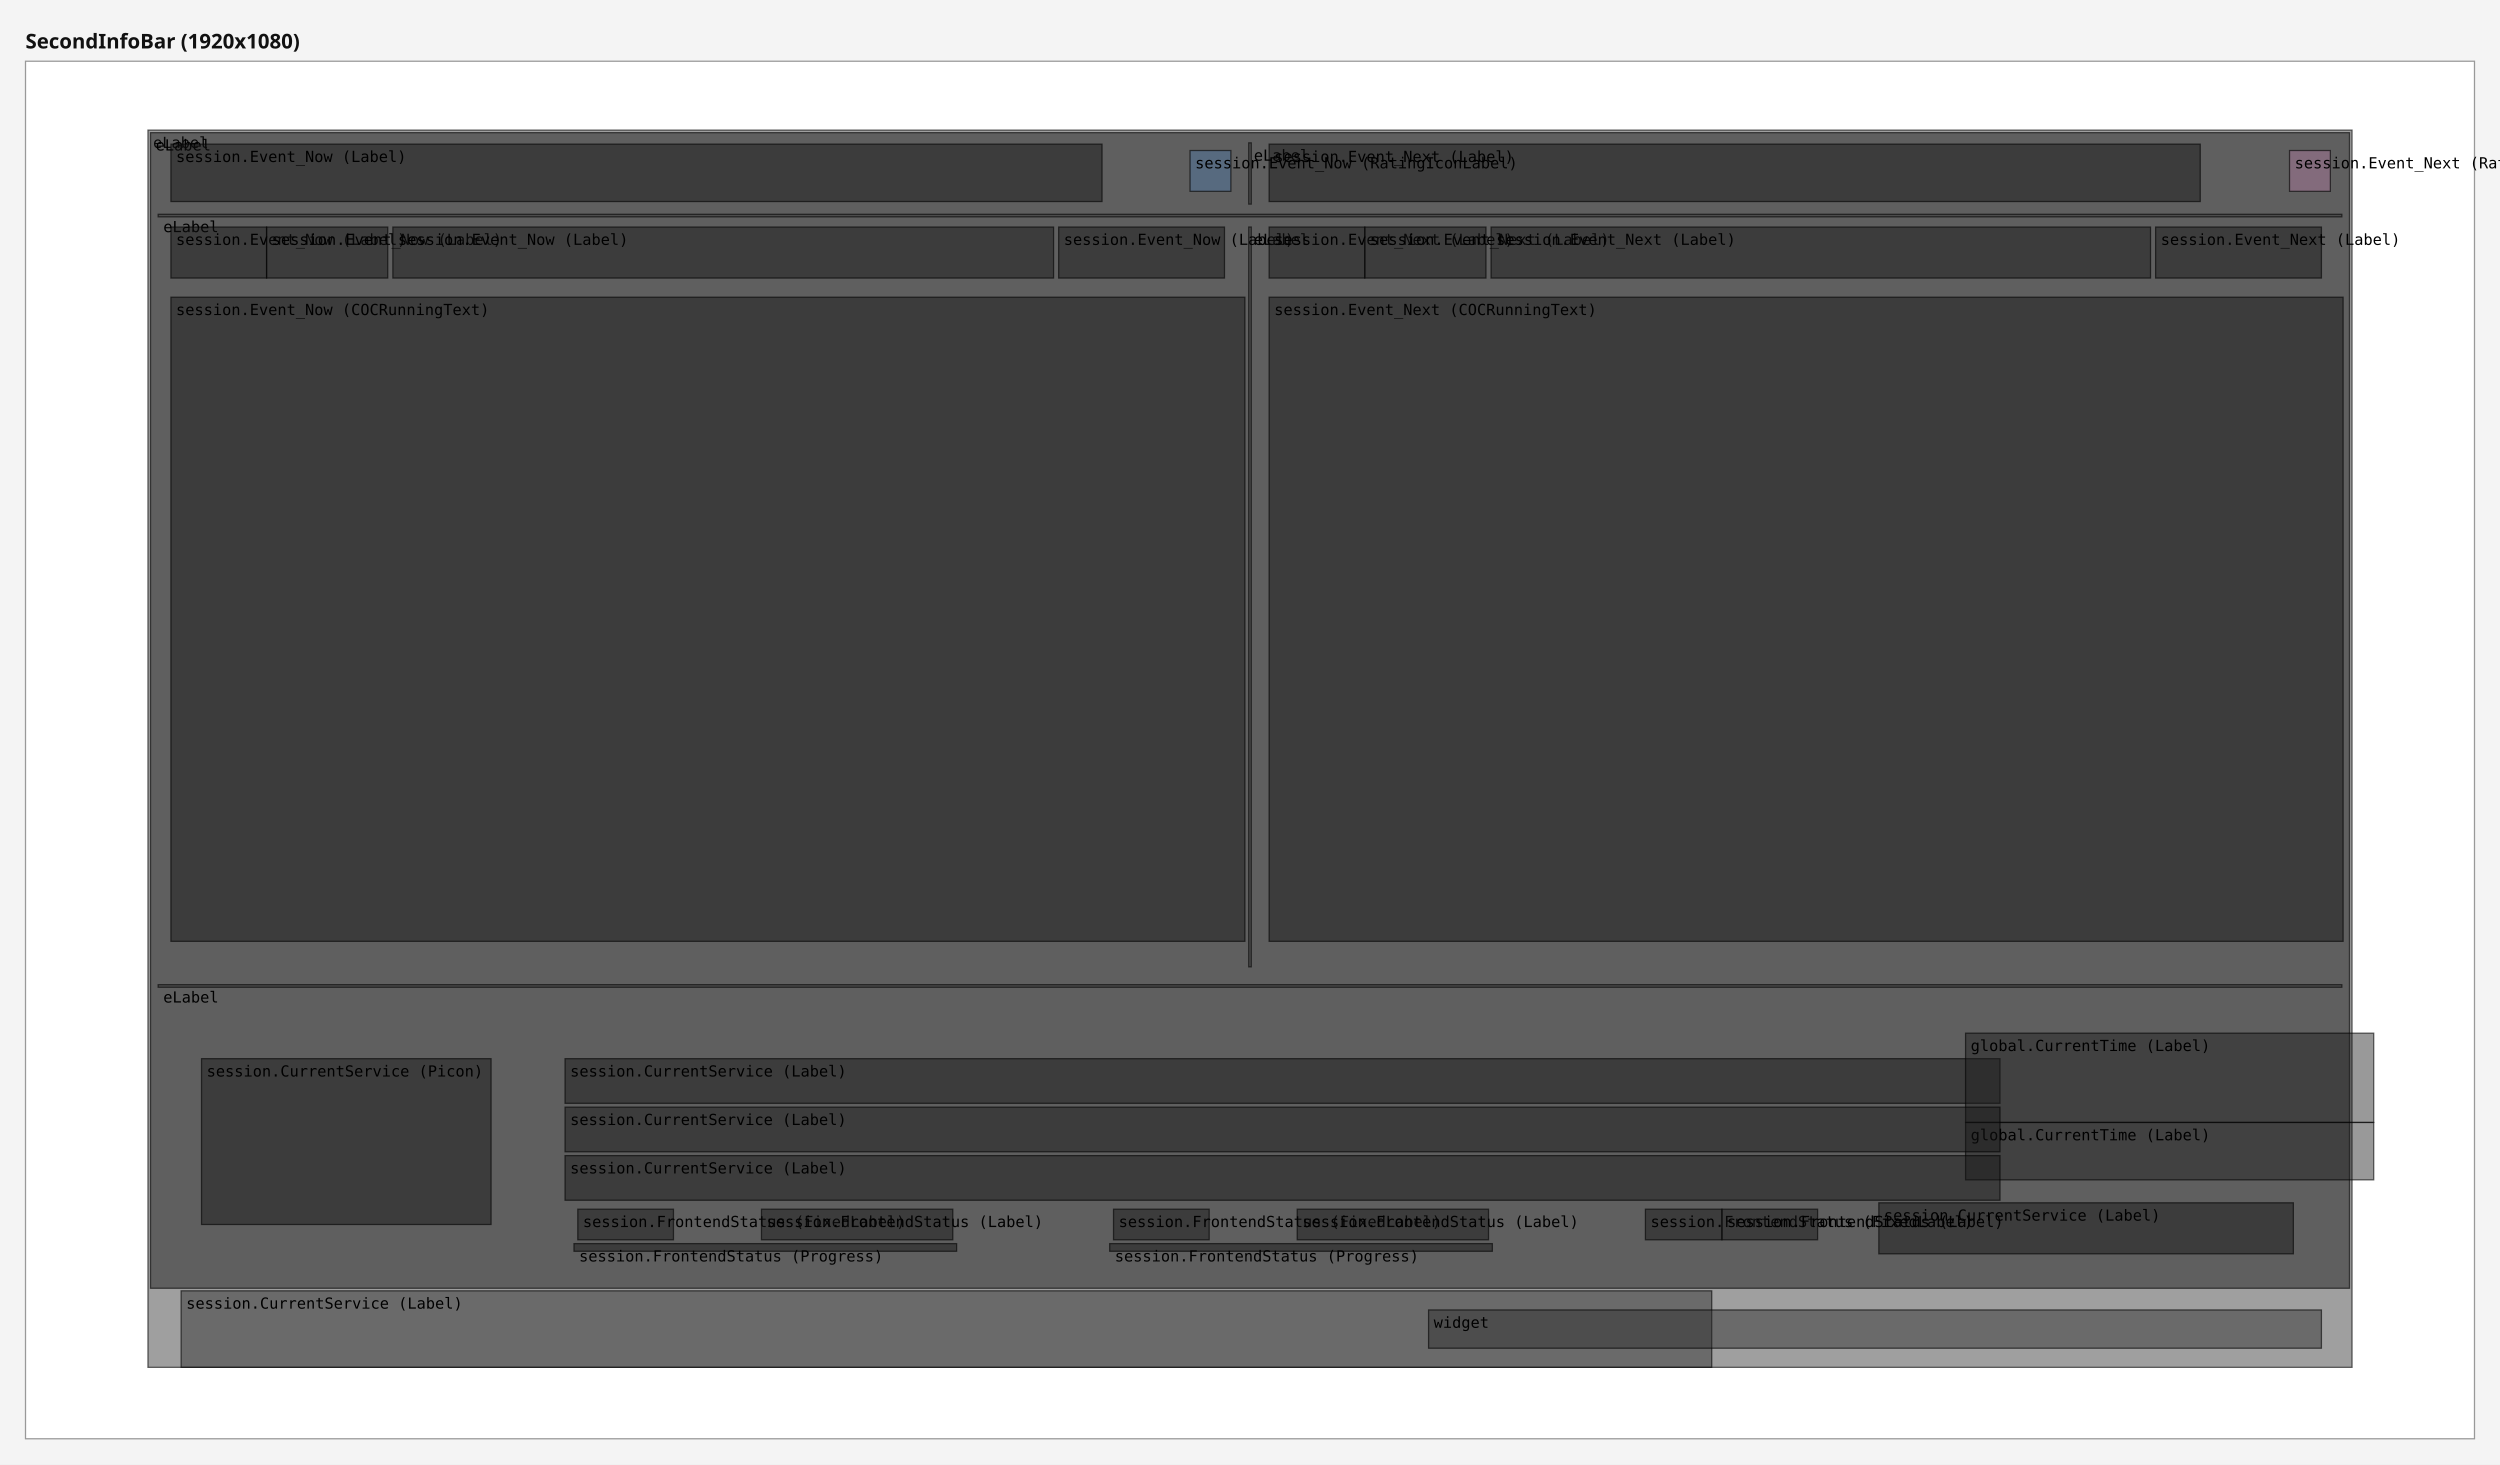
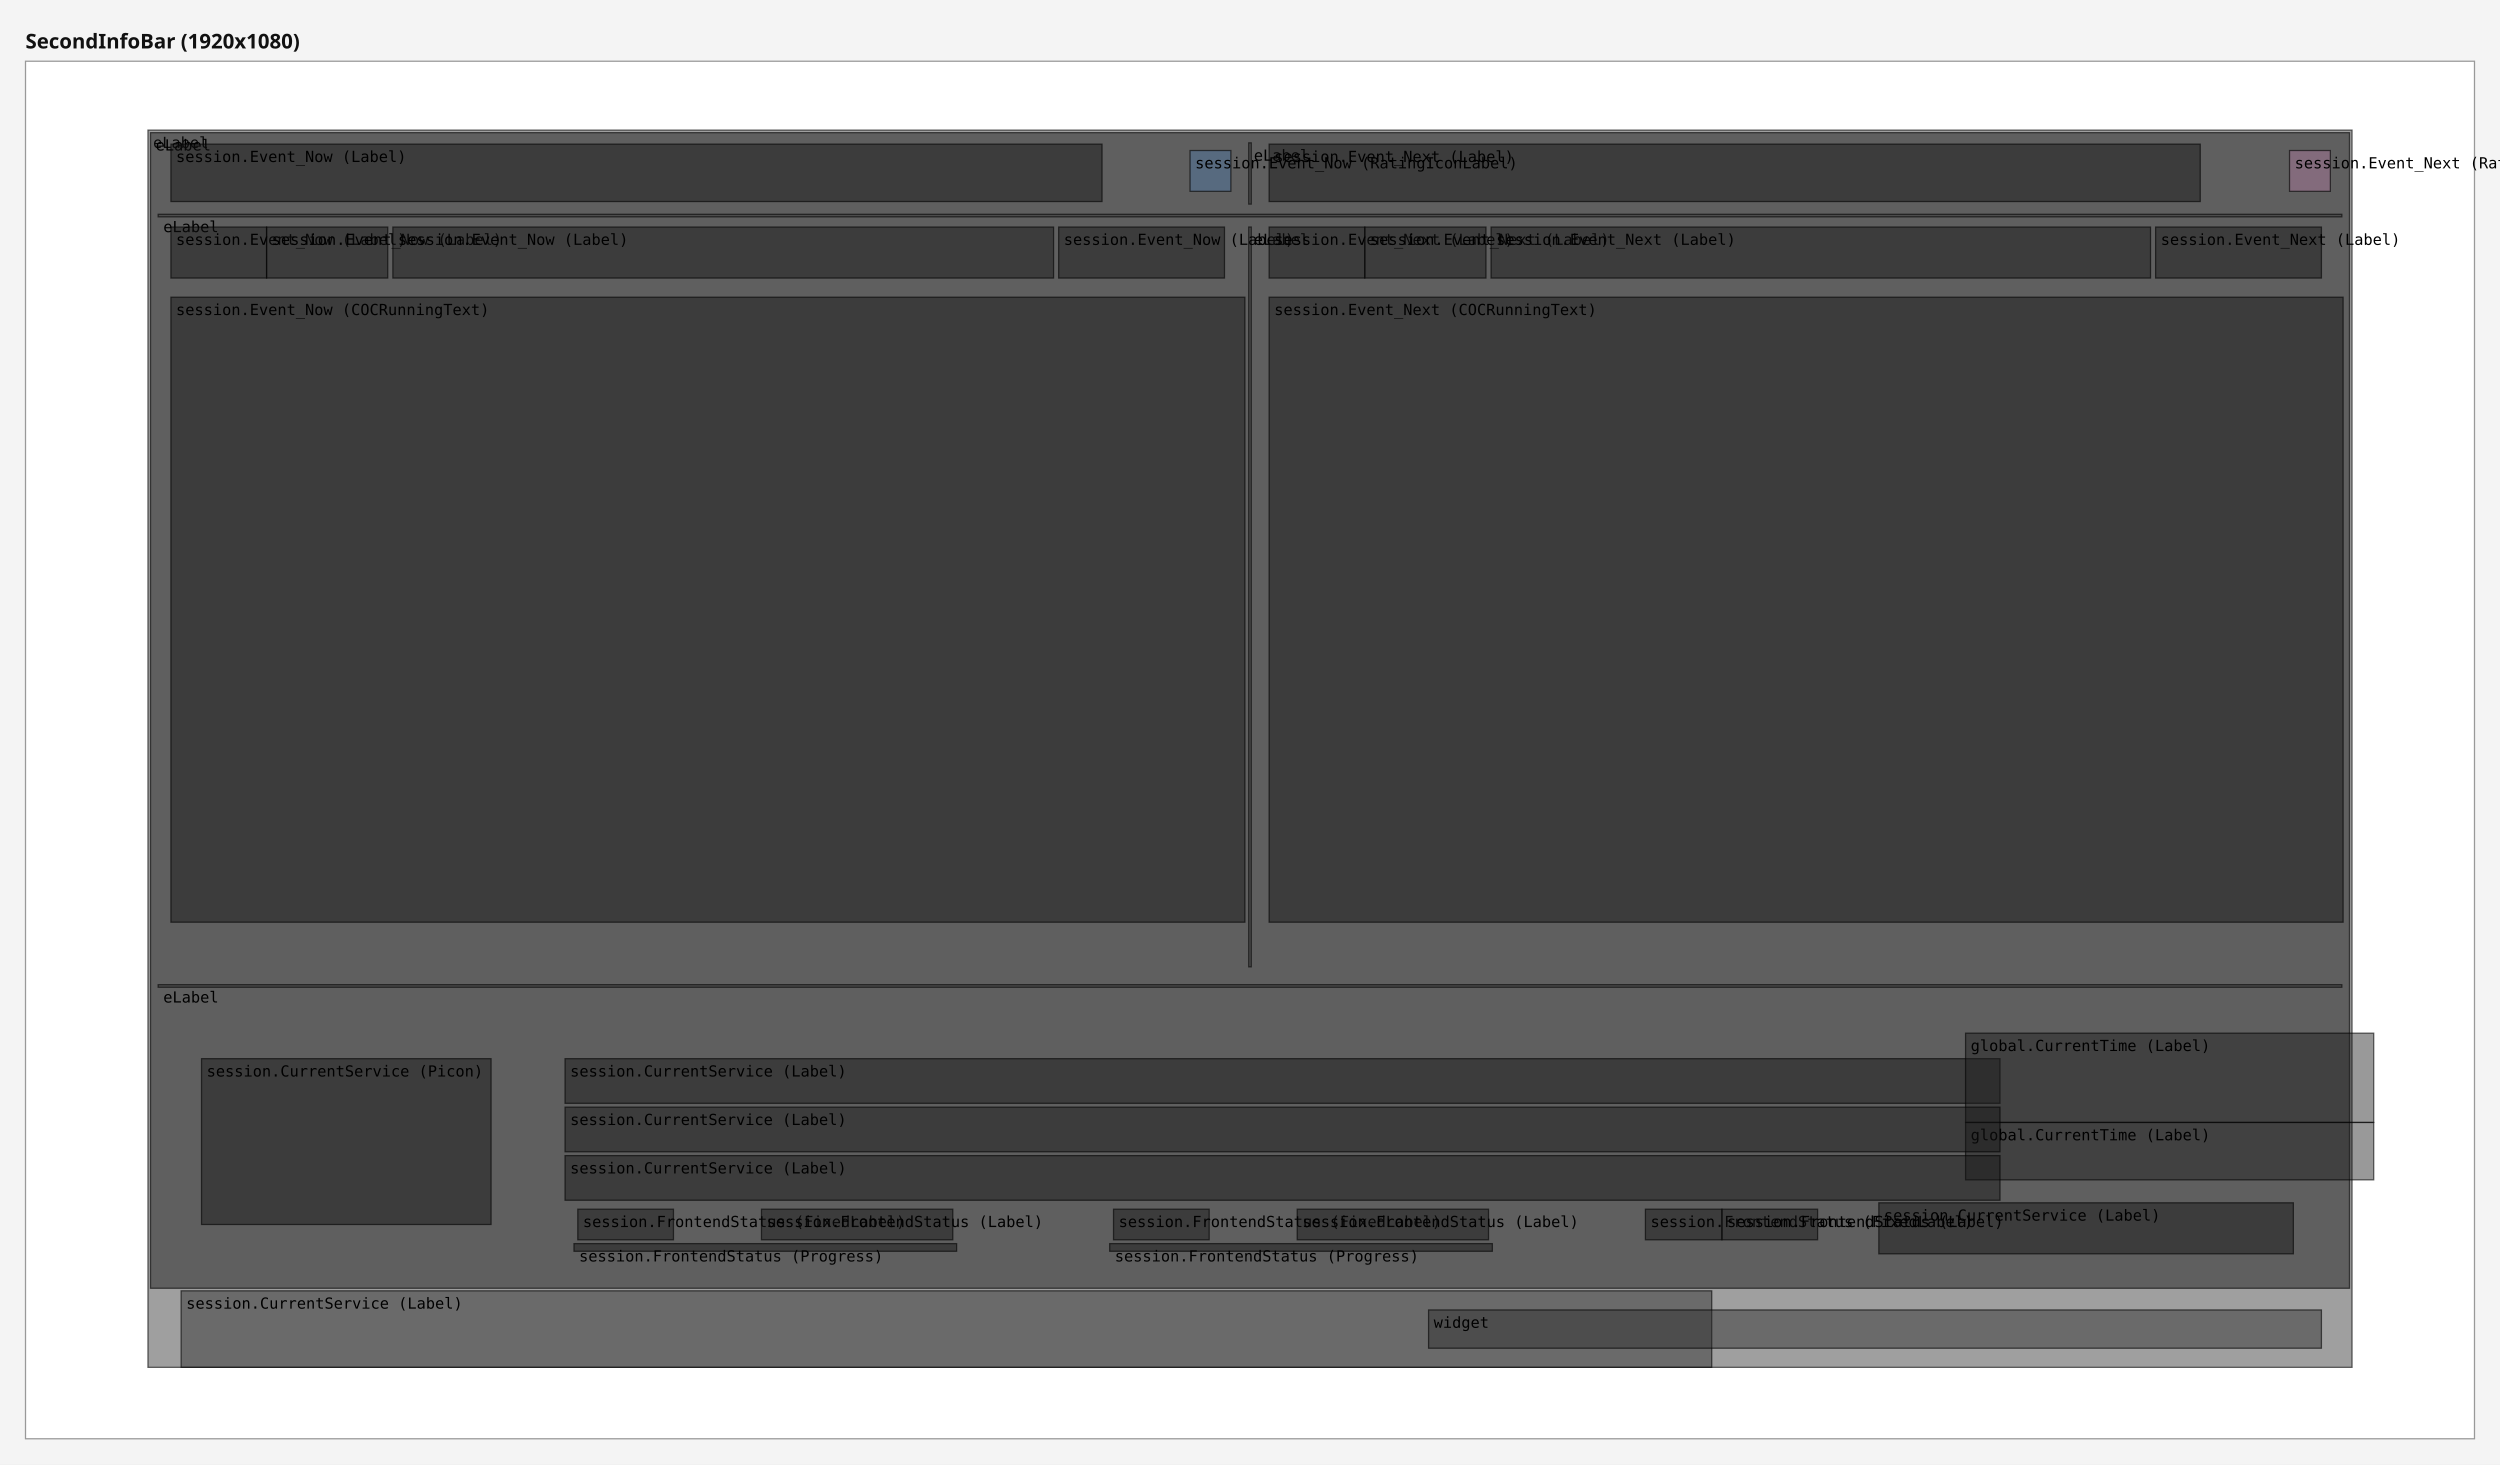
<svg xmlns="http://www.w3.org/2000/svg" width="1960" height="1148" viewBox="0 0 1960 1148">
  <rect x="0" y="0" width="1960" height="1148" fill="#f4f4f4" />
  <text x="20" y="38" font-family="sans-serif" font-size="16" font-weight="bold" fill="#111111">SecondInfoBar (1920x1080)</text>
  <g data-screen="0" transform="translate(20,48)">
    <rect x="0" y="0" width="1920" height="1080" fill="#ffffff" stroke="#999999" stroke-width="1" />
    <g>
      <rect data-ref="0:0" x="96" y="54" width="1728" height="970" fill="#2c2c2c" fill-opacity="0.45" stroke="#000000" stroke-opacity="0.6" stroke-width="1" />
      <text x="100" y="68" font-family="monospace" font-size="12" fill="#000000">eLabel</text>
    </g>
    <g>
      <rect data-ref="0:1" x="98" y="56" width="1724" height="906" fill="#121212" fill-opacity="0.45" stroke="#000000" stroke-opacity="0.6" stroke-width="1" />
      <text x="102" y="70" font-family="monospace" font-size="12" fill="#000000">eLabel</text>
    </g>
    <g>
      <rect data-ref="0:2" x="104" y="120" width="1712" height="2" fill="#363636" fill-opacity="0.45" stroke="#000000" stroke-opacity="0.6" stroke-width="1" />
      <text x="108" y="134" font-family="monospace" font-size="12" fill="#000000">eLabel</text>
    </g>
    <g>
      <rect data-ref="0:3" x="104" y="724" width="1712" height="2" fill="#363636" fill-opacity="0.45" stroke="#000000" stroke-opacity="0.6" stroke-width="1" />
      <text x="108" y="738" font-family="monospace" font-size="12" fill="#000000">eLabel</text>
    </g>
    <g>
      <rect data-ref="0:4" x="959" y="64" width="2" height="48" fill="#363636" fill-opacity="0.45" stroke="#000000" stroke-opacity="0.6" stroke-width="1" />
      <text x="963" y="78" font-family="monospace" font-size="12" fill="#000000">eLabel</text>
    </g>
    <g>
      <rect data-ref="0:5" x="959" y="130" width="2" height="580" fill="#363636" fill-opacity="0.45" stroke="#000000" stroke-opacity="0.6" stroke-width="1" />
      <text x="963" y="144" font-family="monospace" font-size="12" fill="#000000">eLabel</text>
    </g>
    <g>
      <rect data-ref="0:6" x="114" y="65" width="730" height="45" fill="#121212" fill-opacity="0.45" stroke="#000000" stroke-opacity="0.6" stroke-width="1" />
      <text x="118" y="79" font-family="monospace" font-size="12" fill="#000000">session.Event_Now (Label)</text>
    </g>
    <g>
      <rect data-ref="0:7" x="114" y="130" width="75" height="40" fill="#121212" fill-opacity="0.45" stroke="#000000" stroke-opacity="0.6" stroke-width="1" />
      <text x="118" y="144" font-family="monospace" font-size="12" fill="#000000">session.Event_Now (Label)</text>
    </g>
    <g>
      <rect data-ref="0:8" x="189" y="130" width="95" height="40" fill="#121212" fill-opacity="0.45" stroke="#000000" stroke-opacity="0.6" stroke-width="1" />
      <text x="193" y="144" font-family="monospace" font-size="12" fill="#000000">session.Event_Now (Label)</text>
    </g>
    <g>
      <rect data-ref="0:11" x="810" y="130" width="130" height="40" fill="#121212" fill-opacity="0.45" stroke="#000000" stroke-opacity="0.6" stroke-width="1" />
      <text x="814" y="144" font-family="monospace" font-size="12" fill="#000000">session.Event_Now (Label)</text>
    </g>
    <g>
-       <rect data-ref="0:12" x="114" y="185" width="842" height="505" fill="#121212" fill-opacity="0.45" stroke="#000000" stroke-opacity="0.6" stroke-width="1" />
+       <rect data-ref="0:12" x="114" y="185" width="842" height="490" fill="#121212" fill-opacity="0.45" stroke="#000000" stroke-opacity="0.6" stroke-width="1" />
      <text x="118" y="199" font-family="monospace" font-size="12" fill="#000000">session.Event_Now (COCRunningText)</text>
    </g>
    <g>
      <rect data-ref="0:13" x="975" y="130" width="75" height="40" fill="#121212" fill-opacity="0.45" stroke="#000000" stroke-opacity="0.6" stroke-width="1" />
      <text x="979" y="144" font-family="monospace" font-size="12" fill="#000000">session.Event_Next (Label)</text>
    </g>
    <g>
      <rect data-ref="0:14" x="1050" y="130" width="95" height="40" fill="#121212" fill-opacity="0.45" stroke="#000000" stroke-opacity="0.6" stroke-width="1" />
      <text x="1054" y="144" font-family="monospace" font-size="12" fill="#000000">session.Event_Next (Label)</text>
    </g>
    <g>
      <rect data-ref="0:17" x="1670" y="130" width="130" height="40" fill="#121212" fill-opacity="0.45" stroke="#000000" stroke-opacity="0.6" stroke-width="1" />
      <text x="1674" y="144" font-family="monospace" font-size="12" fill="#000000">session.Event_Next (Label)</text>
    </g>
    <g>
      <rect data-ref="0:18" x="975" y="65" width="730" height="45" fill="#121212" fill-opacity="0.45" stroke="#000000" stroke-opacity="0.6" stroke-width="1" />
      <text x="979" y="79" font-family="monospace" font-size="12" fill="#000000">session.Event_Next (Label)</text>
    </g>
    <g>
-       <rect data-ref="0:19" x="975" y="185" width="842" height="505" fill="#121212" fill-opacity="0.45" stroke="#000000" stroke-opacity="0.6" stroke-width="1" />
+       <rect data-ref="0:19" x="975" y="185" width="842" height="490" fill="#121212" fill-opacity="0.45" stroke="#000000" stroke-opacity="0.6" stroke-width="1" />
      <text x="979" y="199" font-family="monospace" font-size="12" fill="#000000">session.Event_Next (COCRunningText)</text>
    </g>
    <g>
      <rect data-ref="0:9" x="288" y="130" width="518" height="40" fill="#121212" fill-opacity="0.45" stroke="#000000" stroke-opacity="0.6" stroke-width="1" />
      <text x="292" y="144" font-family="monospace" font-size="12" fill="#000000">session.Event_Now (Label)</text>
    </g>
    <g>
      <rect data-ref="0:10" x="913" y="70" width="32" height="32" fill="#4e79a7" fill-opacity="0.45" stroke="#000000" stroke-opacity="0.6" stroke-width="1" />
      <text x="917" y="84" font-family="monospace" font-size="12" fill="#000000">session.Event_Now (RatingIconLabel)</text>
    </g>
    <g>
      <rect data-ref="0:15" x="1149" y="130" width="517" height="40" fill="#121212" fill-opacity="0.45" stroke="#000000" stroke-opacity="0.6" stroke-width="1" />
      <text x="1153" y="144" font-family="monospace" font-size="12" fill="#000000">session.Event_Next (Label)</text>
    </g>
    <g>
      <rect data-ref="0:16" x="1775" y="70" width="32" height="32" fill="#b07aa1" fill-opacity="0.45" stroke="#000000" stroke-opacity="0.6" stroke-width="1" />
      <text x="1779" y="84" font-family="monospace" font-size="12" fill="#000000">session.Event_Next (RatingIconLabel)</text>
    </g>
    <g>
      <rect data-ref="0:20" x="138" y="782" width="227" height="130" fill="#121212" fill-opacity="0.45" stroke="#000000" stroke-opacity="0.6" stroke-width="1" />
      <text x="142" y="796" font-family="monospace" font-size="12" fill="#000000">session.CurrentService (Picon)</text>
    </g>
    <g>
      <rect data-ref="0:25" x="1453" y="895" width="325" height="40" fill="#121212" fill-opacity="0.45" stroke="#000000" stroke-opacity="0.6" stroke-width="1" />
      <text x="1457" y="909" font-family="monospace" font-size="12" fill="#000000">session.CurrentService (Label)</text>
    </g>
    <g>
      <rect data-ref="0:27" x="430" y="927" width="300" height="6" fill="#121212" fill-opacity="0.45" stroke="#000000" stroke-opacity="0.6" stroke-width="1" />
      <text x="434" y="941" font-family="monospace" font-size="12" fill="#000000">session.FrontendStatus (Progress)</text>
    </g>
    <g>
      <rect data-ref="0:30" x="850" y="927" width="300" height="6" fill="#121212" fill-opacity="0.45" stroke="#000000" stroke-opacity="0.6" stroke-width="1" />
      <text x="854" y="941" font-family="monospace" font-size="12" fill="#000000">session.FrontendStatus (Progress)</text>
    </g>
    <g>
      <rect data-ref="0:32" x="1270" y="900" width="60" height="24" fill="#121212" fill-opacity="0.45" stroke="#000000" stroke-opacity="0.6" stroke-width="1" />
      <text x="1274" y="914" font-family="monospace" font-size="12" fill="#000000">session.FrontendStatus (FixedLabel)</text>
    </g>
    <g>
      <rect data-ref="0:33" x="1330" y="900" width="75" height="24" fill="#121212" fill-opacity="0.45" stroke="#000000" stroke-opacity="0.6" stroke-width="1" />
      <text x="1334" y="914" font-family="monospace" font-size="12" fill="#000000">session.FrontendStatus (Label)</text>
    </g>
    <g>
      <rect data-ref="0:34" x="423" y="782" width="1125" height="35" fill="#121212" fill-opacity="0.45" stroke="#000000" stroke-opacity="0.6" stroke-width="1" />
      <text x="427" y="796" font-family="monospace" font-size="12" fill="#000000">session.CurrentService (Label)</text>
    </g>
    <g>
      <rect data-ref="0:26" x="433" y="900" width="75" height="24" fill="#121212" fill-opacity="0.45" stroke="#000000" stroke-opacity="0.6" stroke-width="1" />
      <text x="437" y="914" font-family="monospace" font-size="12" fill="#000000">session.FrontendStatus (FixedLabel)</text>
    </g>
    <g>
      <rect data-ref="0:28" x="577" y="900" width="150" height="24" fill="#121212" fill-opacity="0.45" stroke="#000000" stroke-opacity="0.6" stroke-width="1" />
      <text x="581" y="914" font-family="monospace" font-size="12" fill="#000000">session.FrontendStatus (Label)</text>
    </g>
    <g>
      <rect data-ref="0:29" x="853" y="900" width="75" height="24" fill="#121212" fill-opacity="0.45" stroke="#000000" stroke-opacity="0.6" stroke-width="1" />
      <text x="857" y="914" font-family="monospace" font-size="12" fill="#000000">session.FrontendStatus (FixedLabel)</text>
    </g>
    <g>
      <rect data-ref="0:31" x="997" y="900" width="150" height="24" fill="#121212" fill-opacity="0.45" stroke="#000000" stroke-opacity="0.6" stroke-width="1" />
      <text x="1001" y="914" font-family="monospace" font-size="12" fill="#000000">session.FrontendStatus (Label)</text>
    </g>
    <g>
      <rect data-ref="0:23" x="1521" y="762" width="320" height="70" fill="#1d1d1d" fill-opacity="0.45" stroke="#000000" stroke-opacity="0.6" stroke-width="1" />
      <text x="1525" y="776" font-family="monospace" font-size="12" fill="#000000">global.CurrentTime (Label)</text>
    </g>
    <g>
      <rect data-ref="0:24" x="1521" y="832" width="320" height="45" fill="#1d1d1d" fill-opacity="0.45" stroke="#000000" stroke-opacity="0.6" stroke-width="1" />
      <text x="1525" y="846" font-family="monospace" font-size="12" fill="#000000">global.CurrentTime (Label)</text>
    </g>
    <g>
      <rect data-ref="0:35" x="423" y="820" width="1125" height="35" fill="#121212" fill-opacity="0.45" stroke="#000000" stroke-opacity="0.6" stroke-width="1" />
      <text x="427" y="834" font-family="monospace" font-size="12" fill="#000000">session.CurrentService (Label)</text>
    </g>
    <g>
      <rect data-ref="0:36" x="423" y="858" width="1125" height="35" fill="#121212" fill-opacity="0.45" stroke="#000000" stroke-opacity="0.6" stroke-width="1" />
      <text x="427" y="872" font-family="monospace" font-size="12" fill="#000000">session.CurrentService (Label)</text>
    </g>
    <g>
      <rect data-ref="0:21" x="122" y="964" width="1200" height="60" fill="#2c2c2c" fill-opacity="0.45" stroke="#000000" stroke-opacity="0.6" stroke-width="1" />
      <text x="126" y="978" font-family="monospace" font-size="12" fill="#000000">session.CurrentService (Label)</text>
    </g>
    <g>
      <rect data-ref="0:22" x="1100" y="979" width="700" height="30" fill="#2c2c2c" fill-opacity="0.45" stroke="#000000" stroke-opacity="0.6" stroke-width="1" />
      <text x="1104" y="993" font-family="monospace" font-size="12" fill="#000000">widget</text>
    </g>
  </g>
</svg>
